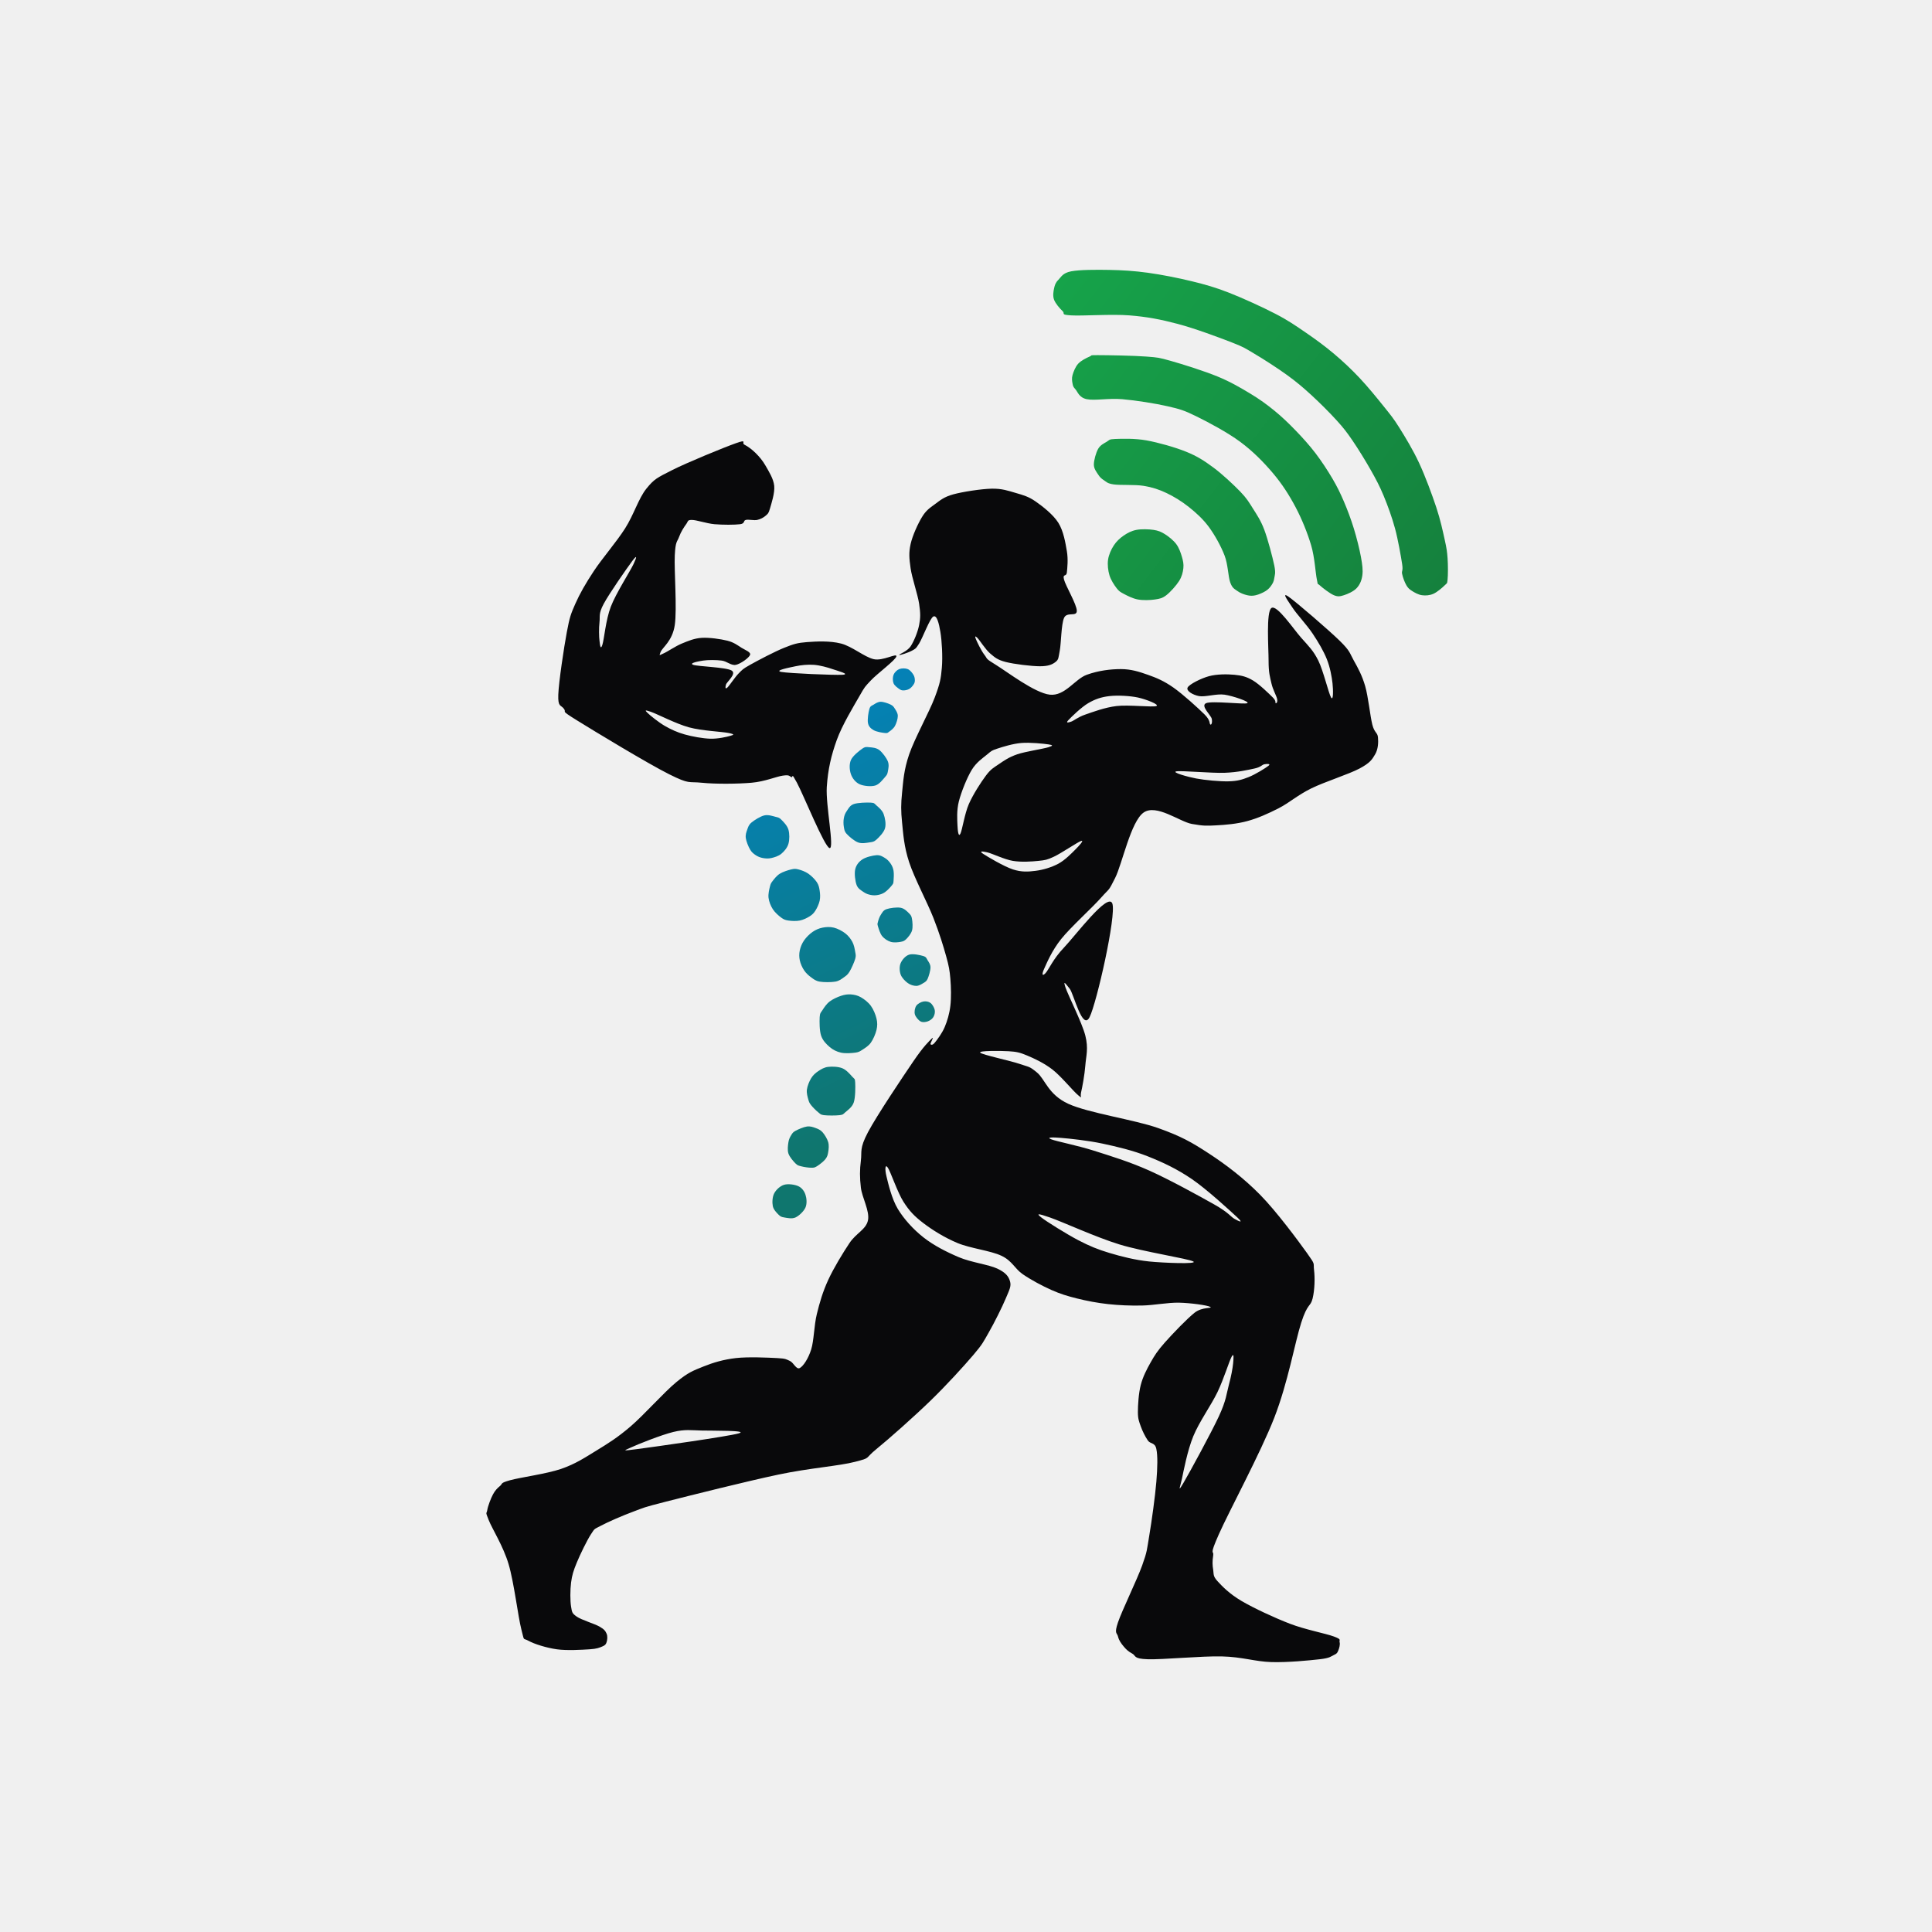
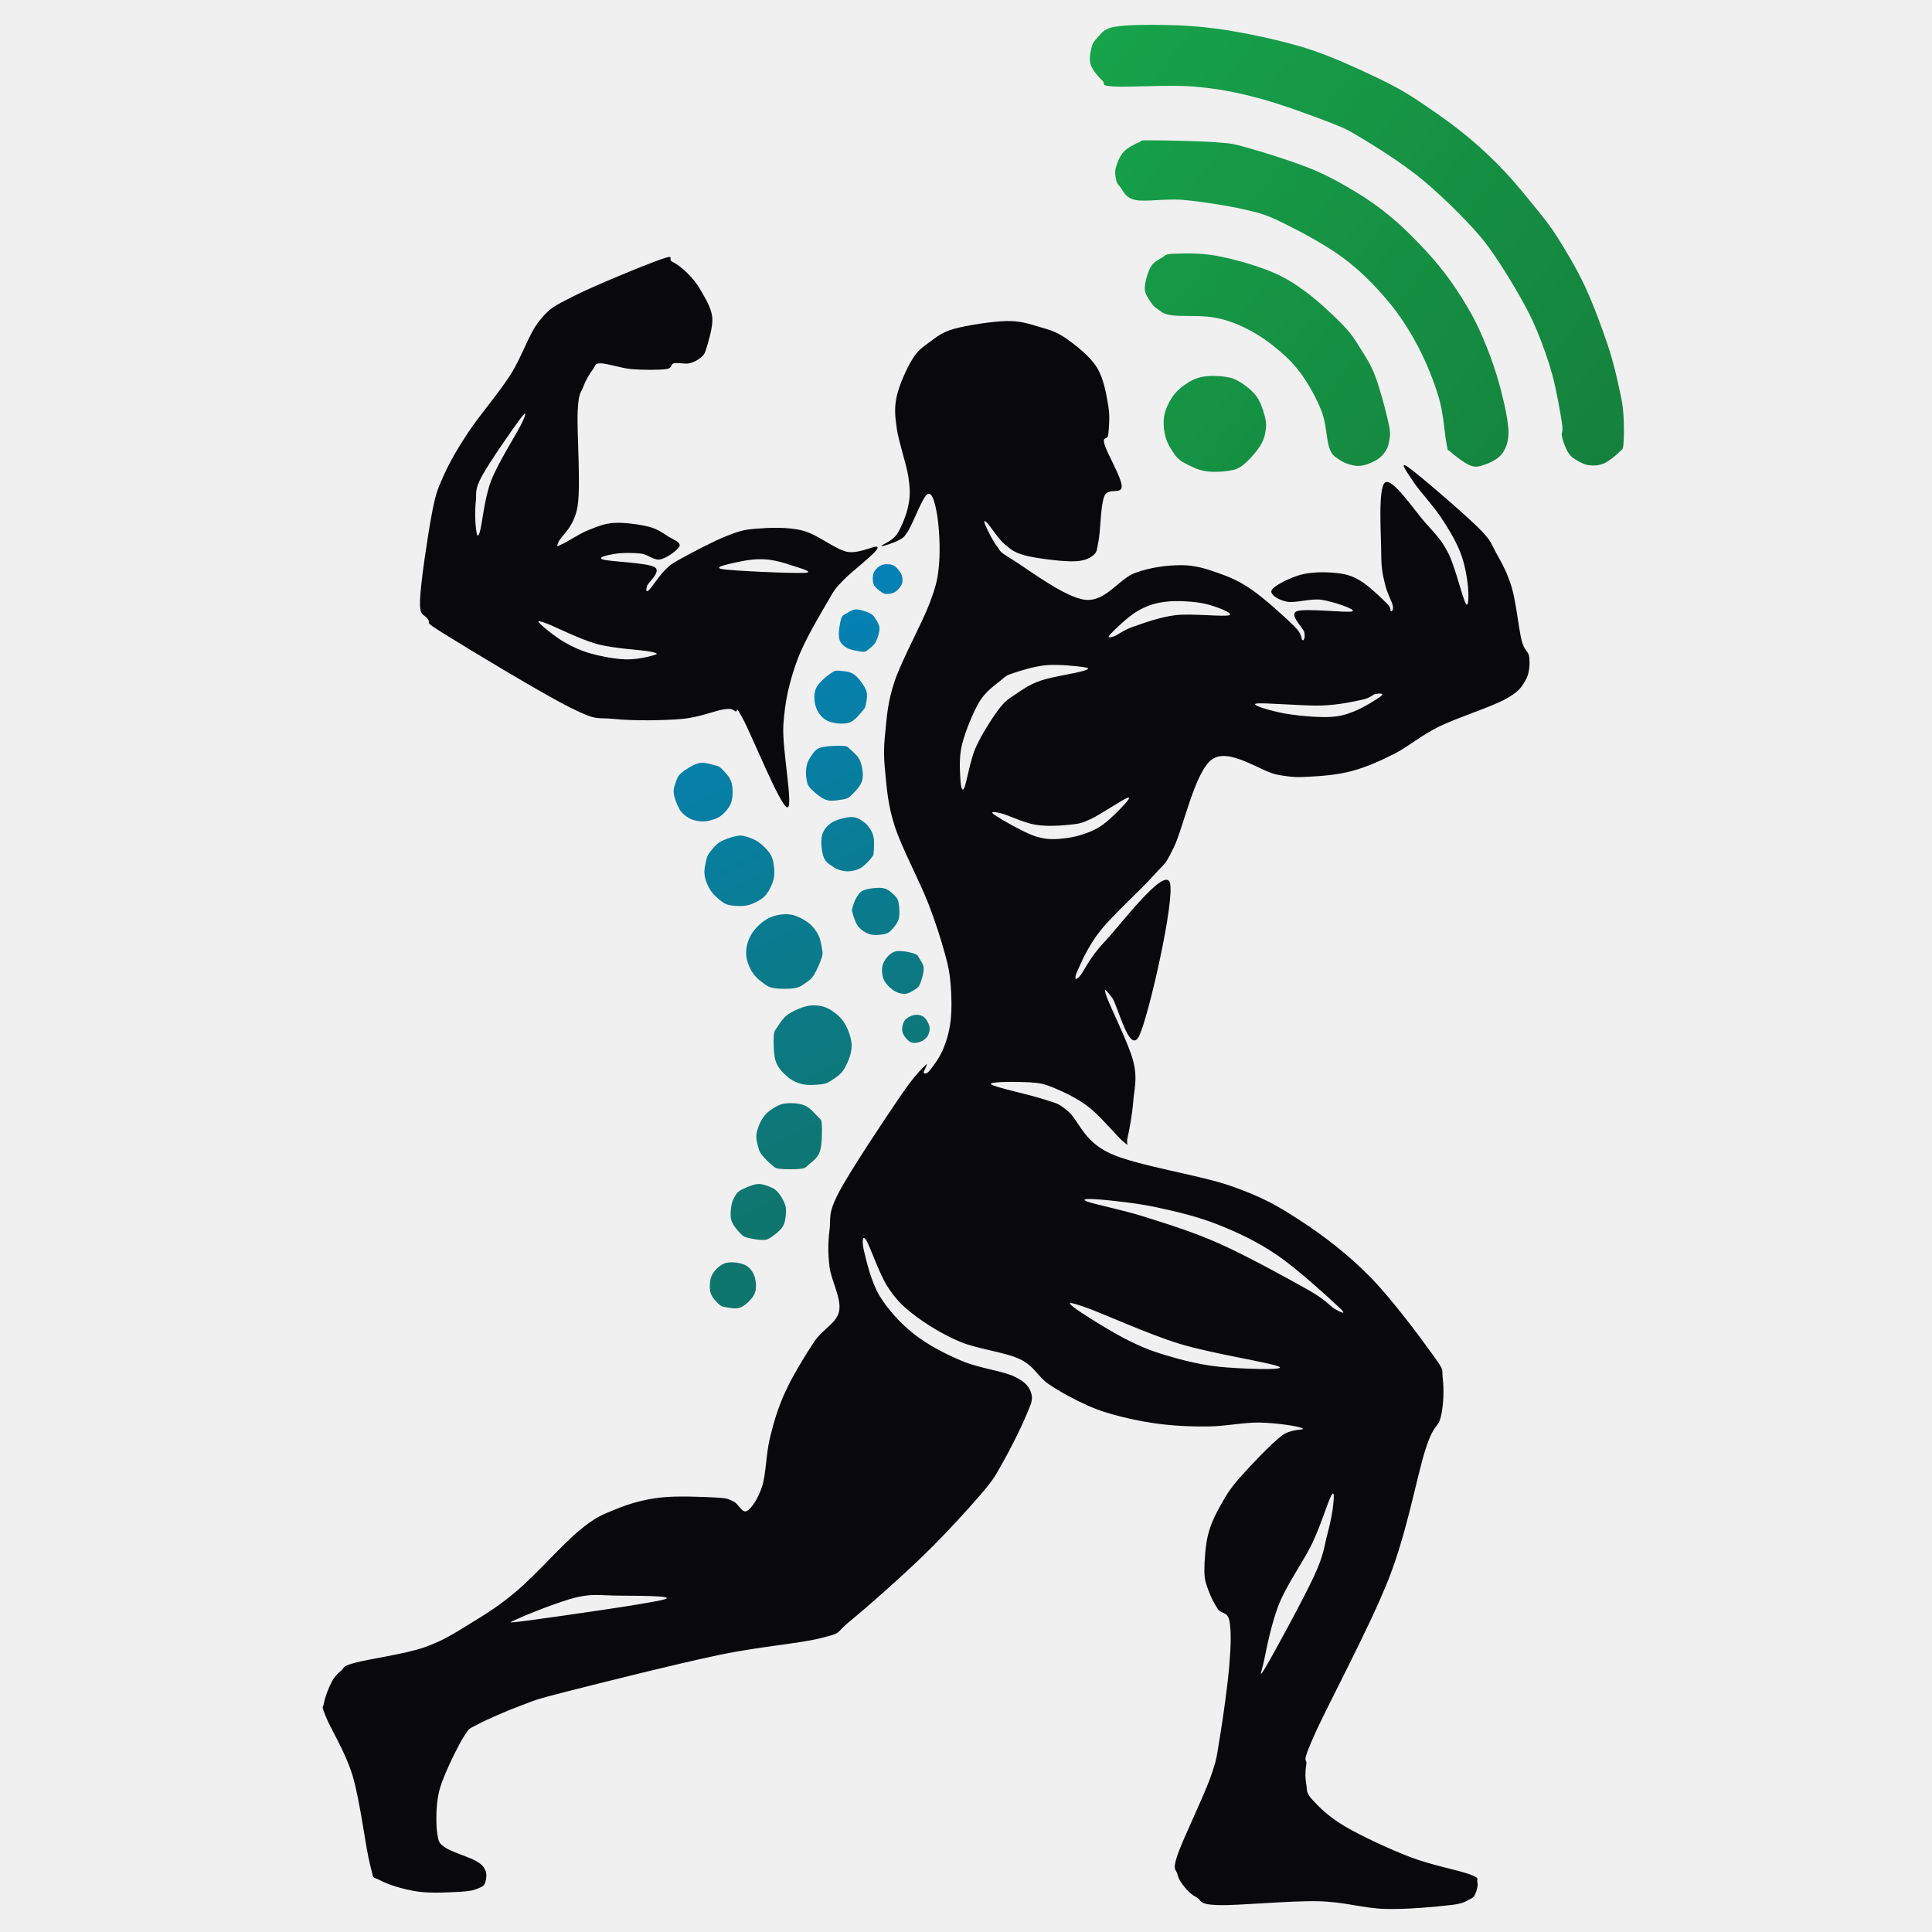
- <svg xmlns="http://www.w3.org/2000/svg" width="1000" height="1000" viewBox="-187 -177 1360 1360" role="img" aria-labelledby="title desc" focusable="false" preserveAspectRatio="xMidYMid meet">
+ <svg xmlns="http://www.w3.org/2000/svg" width="1000" height="1000" viewBox="130 0 720 1005" role="img" aria-labelledby="title desc" focusable="false" preserveAspectRatio="xMidYMid meet">
  <defs>
    <linearGradient id="pcVoltSignal" x1="555" x2="835" y1="25" y2="240" gradientUnits="userSpaceOnUse">
      <stop offset="0%" stop-color="#A3E635" />
      <stop offset="100%" stop-color="#10E760" />
    </linearGradient>
    <linearGradient id="pcCyanSpine" x1="300" x2="450" y1="300" y2="600" gradientUnits="userSpaceOnUse">
      <stop offset="0%" stop-color="#38BDF8" />
      <stop offset="100%" stop-color="#06B6D4" />
    </linearGradient>
    <linearGradient id="pcVoltSignalLight" x1="555" x2="835" y1="25" y2="240" gradientUnits="userSpaceOnUse">
      <stop offset="0%" stop-color="#16A34A" />
      <stop offset="100%" stop-color="#15803D" />
    </linearGradient>
    <linearGradient id="pcCyanSpineLight" x1="300" x2="450" y1="300" y2="600" gradientUnits="userSpaceOnUse">
      <stop offset="0%" stop-color="#0284C7" />
      <stop offset="100%" stop-color="#0F766E" />
    </linearGradient>
    <style>
      .pc-body { fill: #09090b; }
      .pc-spine { fill: url(#pcCyanSpineLight); }
      .pc-signal { fill: url(#pcVoltSignalLight); }
      @media (prefers-color-scheme: dark) {
        .pc-body { fill: #FFFFFF; }
        .pc-spine { fill: url(#pcCyanSpine); }
        .pc-signal { fill: url(#pcVoltSignal); }
      }
    </style>
  </defs>
  <g fill-rule="evenodd">
    <path class="pc-body" d="M 720 243 C 714.5 239.17 720.17 246.67 723 251 C 725.83 255.33 733 263 737 269 C 741 275 744.67 281.17 747 287 C 749.33 292.83 750.5 299.5 751 304 C 751.5 308.5 751.67 316.67 750 314 C 748.33 311.33 744.5 295 741 288 C 737.5 281 734.5 278.17 729 272 C 723.5 265.83 711.83 248.33 708 251 C 704.17 253.67 706 279.17 706 288 C 706 296.83 707 299.5 708 304 C 709 308.5 711.5 312.67 712 315 C 712.5 317.33 711.5 318.17 711 318 C 710.5 317.83 711.67 316.67 709 314 C 706.33 311.33 699.5 304.67 695 302 C 690.5 299.33 687.17 298.5 682 298 C 676.83 297.5 669.5 297.5 664 299 C 658.5 300.5 650.17 304.67 649 307 C 647.83 309.33 652.67 312.17 657 313 C 661.33 313.83 669.33 311.17 675 312 C 680.67 312.83 693.17 317 691 318 C 688.83 319 666.17 316.17 662 318 C 657.83 319.83 665.5 326.5 666 329 C 666.5 331.5 665.83 333.5 665 333 C 664.17 332.5 665.33 330.33 661 326 C 656.67 321.67 645.67 311.67 639 307 C 632.33 302.33 627.17 300.17 621 298 C 614.83 295.83 609.17 294 602 294 C 594.83 294 586.33 295 578 298 C 569.67 301 562.67 313.17 552 312 C 541.33 310.83 521.67 295.67 514 291 C 506.33 286.33 508.33 287 506 284 C 503.67 281 500.83 275 500 273 C 499.17 271 499.33 270.33 501 272 C 502.67 273.67 506.67 280.17 510 283 C 513.33 285.83 515.17 287.5 521 289 C 526.83 290.5 539.17 292 545 292 C 550.83 292 553.67 290.83 556 289 C 558.33 287.17 558 286.17 559 281 C 560 275.83 560 262.67 562 258 C 564 253.33 571 257.5 571 253 C 571 248.5 563.17 235.5 562 231 C 560.83 226.5 563.67 229.33 564 226 C 564.33 222.67 565 216.83 564 211 C 563 205.17 561.67 196.83 558 191 C 554.33 185.17 547 179.5 542 176 C 537 172.5 533.17 171.5 528 170 C 522.83 168.5 518.33 166.83 511 167 C 503.67 167.17 490.67 169.17 484 171 C 477.33 172.83 474.67 175.33 471 178 C 467.33 180.67 464.83 182.33 462 187 C 459.17 191.67 455.33 200 454 206 C 452.67 212 453 216 454 223 C 455 230 459 241.33 460 248 C 461 254.67 461 258 460 263 C 459 268 456.33 274.5 454 278 C 451.67 281.5 445.83 283.5 446 284 C 446.17 284.5 452.67 282.33 455 281 C 457.33 279.67 457.5 280 460 276 C 462.5 272 467.5 258.33 470 257 C 472.5 255.67 474 262 475 268 C 476 274 476.67 285.33 476 293 C 475.33 300.67 474.83 303.83 471 314 C 467.17 324.17 456.83 342.83 453 354 C 449.17 365.17 448.83 373 448 381 C 447.17 389 447.17 393.83 448 402 C 448.83 410.17 449.33 418.83 453 430 C 456.67 441.17 465.67 458 470 469 C 474.33 480 477 488.83 479 496 C 481 503.17 481.5 506.17 482 512 C 482.5 517.83 482.67 525.33 482 531 C 481.33 536.67 479.83 541.67 478 546 C 476.17 550.33 472.67 555 471 557 C 469.33 559 468.33 558.5 468 558 C 467.67 557.5 471 552 469 554 C 467 556 463.5 559 456 570 C 448.5 581 430.17 608.33 424 620 C 417.83 631.67 419.83 633.5 419 640 C 418.17 646.5 418.17 652 419 659 C 419.83 666 425.33 675.5 424 682 C 422.67 688.5 415.67 691 411 698 C 406.33 705 399.83 715.67 396 724 C 392.17 732.33 390 739.83 388 748 C 386 756.17 386 766.67 384 773 C 382 779.33 378.5 784.67 376 786 C 373.5 787.33 371.67 782.17 369 781 C 366.33 779.83 366.33 779.33 360 779 C 353.67 778.67 339.67 778 331 779 C 322.33 780 315 782.17 308 785 C 301 787.83 297.5 789 289 796 C 280.5 803 266.33 819 257 827 C 247.67 835 241.17 839 233 844 C 224.83 849 218.17 853.5 208 857 C 197.83 860.5 179.17 863 172 865 C 164.83 867 167 867.33 165 869 C 163 870.67 161.5 872.17 160 875 C 158.5 877.83 156.5 883 156 886 C 155.5 889 154.5 886.67 157 893 C 159.5 899.33 167.17 911.17 171 924 C 174.83 936.83 177.67 961 180 970 C 182.33 979 180.83 975.67 185 978 C 189.17 980.33 197.83 983 205 984 C 212.17 985 222.67 984.33 228 984 C 233.33 983.67 235 982.83 237 982 C 239 981.17 239.5 980.5 240 979 C 240.5 977.5 240.83 974.83 240 973 C 239.17 971.17 238.5 970 235 968 C 231.5 966 222.33 963.33 219 961 C 215.67 958.67 215.67 958 215 954 C 214.33 950 214.33 942.17 215 937 C 215.67 931.83 216.67 928.67 219 923 C 221.33 917.33 226.17 907.33 229 903 C 231.83 898.67 231 899.67 236 897 C 241 894.33 251.33 889.83 259 887 C 266.67 884.17 265 884.33 282 880 C 299 875.67 338.83 865.67 361 861 C 383.17 856.33 403.5 855 415 852 C 426.5 849 421.17 850.17 430 843 C 438.83 835.83 456.67 820 468 809 C 479.33 798 491.17 785 498 777 C 504.83 769 505.17 767.67 509 761 C 512.83 754.33 518.5 743 521 737 C 523.5 731 525 728.5 524 725 C 523 721.5 521 718.83 515 716 C 509 713.17 496.67 711.67 488 708 C 479.33 704.33 470.17 699.67 463 694 C 455.83 688.33 449.33 681.17 445 674 C 440.67 666.83 438.17 655.83 437 651 C 435.83 646.17 436 642 438 645 C 440 648 444.83 662.5 449 669 C 453.17 675.5 456.67 679.17 463 684 C 469.33 688.83 477.83 694.17 487 698 C 496.17 701.83 510.33 703.33 518 707 C 525.67 710.67 527.17 716 533 720 C 538.83 724 546.67 728.17 553 731 C 559.33 733.83 564.33 735.33 571 737 C 577.67 738.67 585.33 740.17 593 741 C 600.67 741.83 608.67 742.17 617 742 C 625.33 741.83 635 739.83 643 740 C 651 740.17 663.17 741.83 665 743 C 666.83 744.17 659.33 742.83 654 747 C 648.67 751.17 638.17 762.17 633 768 C 627.83 773.83 625.83 777 623 782 C 620.17 787 617.5 792.17 616 798 C 614.5 803.83 614 812.17 614 817 C 614 821.83 614.83 823.67 616 827 C 617.17 830.33 619.17 834.33 621 837 C 622.83 839.67 626 838.17 627 843 C 628 847.83 627.83 855.83 627 866 C 626.17 876.17 623.67 894.17 622 904 C 620.33 913.83 620.67 914.83 617 925 C 613.33 935.17 602.83 956.67 600 965 C 597.17 973.33 599.33 972.17 600 975 C 600.67 977.83 602.33 980 604 982 C 605.67 984 607.17 985.5 610 987 C 612.83 988.5 610.5 990.67 621 991 C 631.5 991.33 658.5 988.67 673 989 C 687.5 989.33 696.5 992.67 708 993 C 719.5 993.33 734.67 991.83 742 991 C 749.33 990.17 749.83 989 752 988 C 754.17 987 754.33 986.5 755 985 C 755.67 983.5 756.5 980.67 756 979 C 755.5 977.33 757.83 977.17 752 975 C 746.17 972.83 731.83 970.17 721 966 C 710.17 961.83 695.5 955 687 950 C 678.5 945 673.33 939.67 670 936 C 666.67 932.33 667.5 931 667 928 C 666.5 925 666.33 922.17 667 918 C 667.67 913.83 663.83 919.17 671 903 C 678.17 886.83 700.33 845.83 710 821 C 719.67 796.17 724.5 768 729 754 C 733.5 740 735.5 743.17 737 737 C 738.5 730.83 738.67 722.33 738 717 C 737.33 711.67 739.33 713.83 733 705 C 726.67 696.17 711.5 675.67 700 664 C 688.5 652.33 676 642.83 664 635 C 652 627.17 644.5 622.83 628 617 C 611.5 611.17 579.17 606.5 565 600 C 550.83 593.5 548.67 582.67 543 578 C 537.33 573.33 537.67 574.33 531 572 C 524.33 569.67 504.33 565.5 503 564 C 501.67 562.5 517.5 562.67 523 563 C 528.5 563.33 530.83 563.83 536 566 C 541.17 568.17 548 571.33 554 576 C 560 580.67 568.67 591.33 572 594 C 575.33 596.67 573.17 595.5 574 592 C 574.83 588.5 576.5 579.67 577 573 C 577.5 566.33 579.33 561.17 577 552 C 574.67 542.83 564.83 523.5 563 518 C 561.17 512.5 563.17 515.5 566 519 C 568.83 522.5 575 549 580 539 C 585 529 599 467.17 596 459 C 593 450.83 569.83 481.83 562 490 C 554.17 498.17 551.33 505.5 549 508 C 546.67 510.5 546.17 509 548 505 C 549.83 501 553.33 492.33 560 484 C 566.67 475.67 581.67 462.17 588 455 C 594.33 447.83 593 451 598 441 C 603 431 609 401.33 618 395 C 627 388.67 643.5 401.5 652 403 C 660.5 404.5 662.5 404.33 669 404 C 675.5 403.67 683.67 403 691 401 C 698.33 399 705.5 395.83 713 392 C 720.5 388.17 726.5 382.67 736 378 C 745.5 373.33 762.5 368 770 364 C 777.5 360 778.83 357.67 781 354 C 783.17 350.33 783.33 345.5 783 342 C 782.67 338.5 780.5 339 779 333 C 777.5 327 776.17 313.5 774 306 C 771.83 298.5 769 293.33 766 288 C 763 282.67 763.67 281.5 756 274 C 748.33 266.5 725.5 246.83 720 243 Z M 331 135 C 322.5 138 296.5 148.67 286 154 C 275.5 159.33 273.5 160.17 268 167 C 262.5 173.83 259.17 185.33 253 195 C 246.83 204.67 236.83 216.17 231 225 C 225.17 233.83 221.17 240.83 218 248 C 214.83 255.17 214 257.33 212 268 C 210 278.67 206.33 303 206 312 C 205.67 321 207.83 319 210 322 C 212.17 325 206.67 322.33 219 330 C 231.33 337.67 269.33 360.67 284 368 C 298.67 375.33 297.33 373 307 374 C 316.67 375 332.5 374.83 342 374 C 351.5 373.17 359.33 369.67 364 369 C 368.67 368.33 368.33 369.17 370 370 C 371.67 370.83 369.5 365.67 374 374 C 378.5 382.33 393.5 419.5 397 420 C 400.5 420.5 394.17 389.67 395 377 C 395.83 364.33 398.17 354.67 402 344 C 405.83 333.33 414 320 418 313 C 422 306 421.67 306.67 426 302 C 430.33 297.33 443.67 287.5 444 285 C 444.33 282.5 434.5 288.5 428 287 C 421.5 285.5 412.83 278 405 276 C 397.17 274 387.67 274.5 381 275 C 374.33 275.5 371.67 276.33 365 279 C 358.33 281.67 346.33 288 341 291 C 335.67 294 335.67 294.33 333 297 C 330.33 299.67 326.5 305.67 325 307 C 323.5 308.33 323.5 307 324 305 C 324.5 303 331.83 297.33 328 295 C 324.17 292.67 304.33 292.17 301 291 C 297.67 289.83 304.67 288.5 308 288 C 311.33 287.5 317.17 287.5 321 288 C 324.83 288.5 327.67 291.67 331 291 C 334.33 290.33 340.33 286 341 284 C 341.67 282 337.67 280.67 335 279 C 332.33 277.33 329.67 275.17 325 274 C 320.33 272.83 312.33 271.67 307 272 C 301.67 272.33 297.5 274.17 293 276 C 288.5 277.83 282.5 282 280 283 C 277.5 284 276.67 285.33 278 282 C 279.33 278.67 286.33 274.33 288 263 C 289.67 251.67 287.5 224.33 288 214 C 288.5 203.67 289.67 204.67 291 201 C 292.33 197.33 294.5 194 296 192 C 297.5 190 296.67 189 300 189 C 303.33 189 310.33 191.5 316 192 C 321.67 192.5 330.33 192.5 334 192 C 337.67 191.5 336 189.5 338 189 C 340 188.5 343.67 189.5 346 189 C 348.33 188.5 350.5 187.33 352 186 C 353.5 184.67 354 184.5 355 181 C 356 177.5 358.5 170 358 165 C 357.5 160 354.17 154.83 352 151 C 349.83 147.17 347.5 144.5 345 142 C 342.5 139.5 339.33 137.17 337 136 C 334.67 134.83 339.5 132 331 135 Z M 553 625 C 549.17 623.5 554 623.5 560 624 C 566 624.5 578.83 625.83 589 628 C 599.17 630.17 610.5 632.83 621 637 C 631.5 641.17 641.5 645.83 652 653 C 662.5 660.17 679 675.33 684 680 C 689 684.67 684.67 682.5 682 681 C 679.33 679.5 678 676.67 668 671 C 658 665.33 636.17 653.33 622 647 C 607.83 640.67 594.5 636.67 583 633 C 571.5 629.33 556.83 626.5 553 625 Z M 551 347 C 554.17 347.5 554.67 347.83 551 349 C 547.33 350.17 534.83 352 529 354 C 523.17 356 519.67 358.5 516 361 C 512.33 363.5 510.5 364.33 507 369 C 503.5 373.67 498 382.17 495 389 C 492 395.83 490.33 407.5 489 410 C 487.67 412.5 487.17 407.83 487 404 C 486.83 400.17 486.33 393.5 488 387 C 489.67 380.5 493.67 370.5 497 365 C 500.33 359.5 505 356.5 508 354 C 511 351.5 511 351.33 515 350 C 519 348.67 526 346.5 532 346 C 538 345.5 547.83 346.5 551 347 Z M 546 680 C 542.67 677.33 542.83 676.83 552 680 C 561.17 683.17 584.17 693.83 601 699 C 617.83 704.17 649.5 709 653 711 C 656.5 713 631.83 712 622 711 C 612.17 710 602.33 707.5 594 705 C 585.67 702.5 580 700.17 572 696 C 564 691.83 549.33 682.67 546 680 Z M 680 778 C 681.83 774.67 681.33 779.67 681 783 C 680.67 786.33 679.67 791.83 678 798 C 676.33 804.17 676.33 808.5 671 820 C 665.67 831.5 650.33 859.67 646 867 C 641.67 874.33 643.83 869.5 645 864 C 646.17 858.5 648.83 844.17 653 834 C 657.17 823.83 665.5 812.33 670 803 C 674.5 793.67 678.17 781.33 680 778 Z M 257 842 C 261.17 840 278.67 833 287 831 C 295.33 829 299.33 829.83 307 830 C 314.67 830.17 340.5 829.83 333 832 C 325.5 834.17 274.67 841.33 262 843 C 249.33 844.67 252.83 844 257 842 Z M 574 415 C 576.5 414.17 572.67 418.33 570 421 C 567.33 423.67 562.67 428.5 558 431 C 553.33 433.5 547.33 435.33 542 436 C 536.67 436.67 532.17 437 526 435 C 519.83 433 508 426 505 424 C 502 422 504.5 422.17 508 423 C 511.5 423.83 520 428 526 429 C 532 430 539.17 429.5 544 429 C 548.83 428.5 550 428.33 555 426 C 560 423.67 571.5 415.83 574 415 Z M 565 330 C 567 327.83 574.17 320.83 579 318 C 583.83 315.17 588.17 313.67 594 313 C 599.83 312.33 608.5 312.83 614 314 C 619.5 315.17 629.5 319 627 320 C 624.5 321 607.33 319 599 320 C 590.67 321 582.33 324.17 577 326 C 571.67 327.83 569 330.33 567 331 C 565 331.67 563 332.17 565 330 Z M 706 362 C 704.17 363.5 696.67 368.17 692 370 C 687.33 371.83 684.17 372.83 678 373 C 671.83 373.17 661.17 372.17 655 371 C 648.83 369.83 637.67 366.67 641 366 C 644.33 365.33 665.83 367.33 675 367 C 684.17 366.67 691.33 365 696 364 C 700.67 363 701.33 361.33 703 361 C 704.67 360.67 707.83 360.5 706 362 Z M 269 325 C 267.33 323.33 266.17 322.33 271 324 C 275.83 325.67 288.83 332.5 298 335 C 307.17 337.5 321.17 338 326 339 C 330.83 340 329.17 340.33 327 341 C 324.83 341.67 318.33 343.17 313 343 C 307.67 342.83 300.33 341.5 295 340 C 289.67 338.5 285.33 336.5 281 334 C 276.67 331.5 270.67 326.67 269 325 Z M 258 218 C 261.5 213.33 261.5 214.67 259 220 C 256.5 225.33 246.67 240.5 243 250 C 239.33 259.5 238.33 273 237 277 C 235.67 281 235.33 276.67 235 274 C 234.67 271.33 234.5 265.33 235 261 C 235.5 256.67 234.17 255.17 238 248 C 241.83 240.83 254.5 222.67 258 218 Z M 363 296 C 357.5 295 369.17 292.83 373 292 C 376.83 291.17 381.67 290.67 386 291 C 390.33 291.33 395.67 292.83 399 294 C 402.33 295.17 412 297.67 406 298 C 400 298.33 368.5 297 363 296 Z" />
    <path class="pc-spine" d="M 412 523 C 409.67 522.83 407.5 523.17 405 524 C 402.5 524.83 399.17 526.33 397 528 C 394.83 529.67 393.17 532.17 392 534 C 390.83 535.83 390.17 536 390 539 C 389.83 542 389.83 548.5 391 552 C 392.17 555.5 394.67 558 397 560 C 399.33 562 402 563.33 405 564 C 408 564.67 412.5 564.33 415 564 C 417.5 563.67 418.17 563.17 420 562 C 421.83 560.83 424.33 559.33 426 557 C 427.67 554.67 429.33 550.83 430 548 C 430.67 545.17 430.67 542.83 430 540 C 429.33 537.17 427.83 533.5 426 531 C 424.17 528.5 421.33 526.33 419 525 C 416.67 523.67 414.33 523.17 412 523 Z M 392 476 C 389.5 476.5 387.17 477.5 385 479 C 382.83 480.5 380.5 482.83 379 485 C 377.5 487.17 376.5 489.67 376 492 C 375.5 494.33 375.5 496.67 376 499 C 376.5 501.33 377.67 504 379 506 C 380.33 508 382.17 509.67 384 511 C 385.83 512.33 387.17 513.5 390 514 C 392.83 514.5 398.17 514.5 401 514 C 403.83 513.5 405.33 512.17 407 511 C 408.67 509.83 409.67 509.17 411 507 C 412.33 504.83 414.33 500.33 415 498 C 415.67 495.67 415.33 495 415 493 C 414.67 491 414.17 488.17 413 486 C 411.83 483.83 410.17 481.67 408 480 C 405.83 478.33 402.67 476.67 400 476 C 397.33 475.33 394.5 475.5 392 476 Z M 370 435 C 367.83 435.5 364.17 436.67 362 438 C 359.83 439.33 358.17 441.5 357 443 C 355.83 444.5 355.5 445 355 447 C 354.5 449 353.67 452.33 354 455 C 354.33 457.67 355.5 460.67 357 463 C 358.5 465.33 361.17 467.67 363 469 C 364.83 470.33 365.83 470.67 368 471 C 370.17 471.33 373.5 471.5 376 471 C 378.5 470.5 381.17 469.17 383 468 C 384.83 466.83 385.83 465.83 387 464 C 388.17 462.17 389.5 459.33 390 457 C 390.5 454.67 390.33 452.17 390 450 C 389.67 447.83 389.33 446 388 444 C 386.67 442 384.17 439.5 382 438 C 379.83 436.5 377 435.5 375 435 C 373 434.5 372.17 434.5 370 435 Z M 396 574 C 393.17 574.33 391 575.67 389 577 C 387 578.33 385.33 579.83 384 582 C 382.67 584.17 381.33 587.5 381 590 C 380.67 592.5 381.5 595.17 382 597 C 382.5 598.83 382.83 599.5 384 601 C 385.17 602.5 387.5 604.83 389 606 C 390.5 607.17 390.5 607.67 393 608 C 395.5 608.33 401.5 608.33 404 608 C 406.5 607.67 406.33 607.5 408 606 C 409.67 604.5 412.83 602.5 414 599 C 415.17 595.5 415.17 588 415 585 C 414.83 582 414.5 582.67 413 581 C 411.5 579.33 408.83 576.17 406 575 C 403.17 573.83 398.83 573.67 396 574 Z M 351 397 C 348.17 397.67 344 400.33 342 402 C 340 403.67 339.67 405.17 339 407 C 338.33 408.83 337.67 410.67 338 413 C 338.33 415.33 339.83 419 341 421 C 342.17 423 343.5 424 345 425 C 346.5 426 348.17 426.67 350 427 C 351.83 427.33 353.83 427.5 356 427 C 358.17 426.5 361 425.67 363 424 C 365 422.33 367.17 419.83 368 417 C 368.83 414.17 368.83 409.83 368 407 C 367.17 404.17 364.5 401.5 363 400 C 361.5 398.5 361 398.5 359 398 C 357 397.5 353.83 396.33 351 397 Z M 414 389 C 411.17 390 410.17 392.33 409 394 C 407.83 395.67 407.33 397.17 407 399 C 406.67 400.83 406.67 403.17 407 405 C 407.33 406.83 407.33 408.17 409 410 C 410.67 411.83 414.33 415 417 416 C 419.67 417 422.83 416.33 425 416 C 427.17 415.67 428.17 415.67 430 414 C 431.83 412.33 435.17 409 436 406 C 436.83 403 436 398.67 435 396 C 434 393.33 431.5 391.33 430 390 C 428.5 388.67 428.67 388.17 426 388 C 423.33 387.83 416.83 388 414 389 Z M 381 616 C 378.67 616.33 374.83 618 373 619 C 371.17 620 370.83 620.67 370 622 C 369.17 623.33 368.33 624.83 368 627 C 367.67 629.17 367.17 632.5 368 635 C 368.83 637.5 371.5 640.5 373 642 C 374.5 643.5 375.17 643.5 377 644 C 378.83 644.5 382.17 645 384 645 C 385.83 645 386.33 645 388 644 C 389.67 643 392.67 640.67 394 639 C 395.33 637.33 395.67 636 396 634 C 396.33 632 396.67 629.33 396 627 C 395.33 624.67 393.5 621.67 392 620 C 390.5 618.33 388.83 617.67 387 617 C 385.17 616.33 383.33 615.67 381 616 Z M 430 425 C 427.33 425.17 422.5 426.33 420 428 C 417.5 429.67 415.67 432 415 435 C 414.33 438 415 443.33 416 446 C 417 448.67 419.33 449.83 421 451 C 422.67 452.17 424.33 452.67 426 453 C 427.67 453.33 429.33 453.33 431 453 C 432.67 452.67 434.33 452.17 436 451 C 437.67 449.83 440 447.33 441 446 C 442 444.67 441.83 444.67 442 443 C 442.17 441.33 442.33 438 442 436 C 441.67 434 441 432.5 440 431 C 439 429.5 437.67 428 436 427 C 434.33 426 432.67 424.83 430 425 Z M 420 350 C 417.83 351.5 413.33 355 412 358 C 410.67 361 411 365.17 412 368 C 413 370.83 415.17 373.67 418 375 C 420.83 376.33 426 376.83 429 376 C 432 375.17 434.5 371.67 436 370 C 437.5 368.33 437.67 367.83 438 366 C 438.33 364.17 439 361.5 438 359 C 437 356.5 434.17 352.67 432 351 C 429.83 349.33 427 349.17 425 349 C 423 348.83 422.17 348.5 420 350 Z M 437 463 C 434.67 463.83 434 465.5 433 467 C 432 468.5 431.33 470.67 431 472 C 430.67 473.33 430.5 473.33 431 475 C 431.5 476.67 432.5 480.17 434 482 C 435.5 483.83 437.83 485.33 440 486 C 442.17 486.67 445.17 486.33 447 486 C 448.83 485.67 449.67 485.33 451 484 C 452.33 482.67 454.33 480.33 455 478 C 455.67 475.67 455.33 472 455 470 C 454.67 468 454.33 467.33 453 466 C 451.67 464.67 449.67 462.5 447 462 C 444.33 461.5 439.33 462.17 437 463 Z M 365 657 C 362.17 657.83 359.33 660.5 358 663 C 356.67 665.5 356.5 669.5 357 672 C 357.5 674.5 359.67 676.67 361 678 C 362.33 679.33 363 679.67 365 680 C 367 680.33 370.5 681.17 373 680 C 375.5 678.83 378.83 675.67 380 673 C 381.17 670.33 380.83 666.5 380 664 C 379.17 661.5 377.5 659.17 375 658 C 372.5 656.83 367.83 656.17 365 657 Z M 453 495 C 450.33 495.83 448 498.67 447 501 C 446 503.33 446.17 506.67 447 509 C 447.83 511.33 450.17 513.67 452 515 C 453.83 516.33 456.17 517 458 517 C 459.83 517 461.67 515.83 463 515 C 464.33 514.17 465.17 513.83 466 512 C 466.83 510.17 468 506.17 468 504 C 468 501.83 466.83 500.33 466 499 C 465.17 497.67 465.17 496.67 463 496 C 460.83 495.33 455.67 494.17 453 495 Z M 433 317 C 431 317 429.33 318.17 428 319 C 426.67 319.83 425.67 319.83 425 322 C 424.33 324.17 423.5 329.5 424 332 C 424.5 334.5 426 335.83 428 337 C 430 338.17 434.17 338.83 436 339 C 437.83 339.17 437.83 338.83 439 338 C 440.17 337.17 442 335.83 443 334 C 444 332.17 445 329 445 327 C 445 325 443.83 323.33 443 322 C 442.17 320.67 441.67 319.83 440 319 C 438.33 318.17 435 317 433 317 Z M 446 294 C 444.33 294.67 442.67 296.33 442 298 C 441.33 299.67 441.33 302.33 442 304 C 442.67 305.67 444.83 307.17 446 308 C 447.17 308.83 447.83 309 449 309 C 450.17 309 451.83 308.67 453 308 C 454.17 307.33 455.33 306 456 305 C 456.67 304 457 303.17 457 302 C 457 300.83 456.83 299.33 456 298 C 455.17 296.67 453.67 294.67 452 294 C 450.33 293.33 447.67 293.33 446 294 Z M 463 528 C 461.33 528.33 459 529.5 458 531 C 457 532.5 456.5 535.17 457 537 C 457.5 538.83 459.5 541.17 461 542 C 462.5 542.83 464.5 542.5 466 542 C 467.5 541.5 469.17 540.33 470 539 C 470.83 537.67 471.33 535.67 471 534 C 470.67 532.33 469.33 530 468 529 C 466.67 528 464.67 527.67 463 528 Z" />
    <path class="pc-signal" d="M 558 20 C 556 22 555.5 23.67 555 26 C 554.5 28.33 554 31.33 555 34 C 556 36.67 559 40.17 561 42 C 563 43.83 559.17 44.5 567 45 C 574.83 45.5 595.5 44 608 45 C 620.5 46 630 47.83 642 51 C 654 54.17 671 60.5 680 64 C 689 67.5 689.5 68.17 696 72 C 702.5 75.83 712.33 82.17 719 87 C 725.67 91.83 730.17 95.67 736 101 C 741.83 106.33 749.17 113.67 754 119 C 758.83 124.33 761 127.17 765 133 C 769 138.83 774.33 147.5 778 154 C 781.67 160.5 784.17 165.17 787 172 C 789.83 178.83 792.83 187 795 195 C 797.17 203 799.17 214.67 800 220 C 800.83 225.33 799.5 224.5 800 227 C 800.5 229.5 801.83 233 803 235 C 804.17 237 805.17 237.83 807 239 C 808.83 240.17 811.5 241.67 814 242 C 816.5 242.33 819.33 242.17 822 241 C 824.67 239.83 828.33 236.67 830 235 C 831.67 233.33 831.67 234.17 832 231 C 832.33 227.83 832.33 220.67 832 216 C 831.67 211.33 831.33 209 830 203 C 828.67 197 827 189 824 180 C 821 171 816.33 158.33 812 149 C 807.67 139.67 802.17 130.67 798 124 C 793.83 117.33 791.67 114.83 787 109 C 782.33 103.17 775.83 95.17 770 89 C 764.17 82.83 758.33 77.33 752 72 C 745.67 66.67 738.83 61.67 732 57 C 725.17 52.33 720 48.67 711 44 C 702 39.33 687.83 32.83 678 29 C 668.17 25.17 661.5 23.33 652 21 C 642.5 18.67 630.67 16.33 621 15 C 611.33 13.67 603 13.17 594 13 C 585 12.83 573 12.83 567 14 C 561 15.17 560 18 558 20 Z M 572 79 C 570 81.17 568.67 84.67 568 87 C 567.33 89.33 567.67 91.33 568 93 C 568.33 94.67 568.33 95.17 570 97 C 571.67 98.83 572.5 102.83 578 104 C 583.5 105.17 593.5 103.17 603 104 C 612.5 104.83 626.33 107 635 109 C 643.67 111 646.5 111.83 655 116 C 663.5 120.17 677 127.33 686 134 C 695 140.67 702.5 148.33 709 156 C 715.5 163.67 720.5 171.5 725 180 C 729.5 188.5 733.5 198.5 736 207 C 738.5 215.5 739 226.33 740 231 C 741 235.67 740 233.17 742 235 C 744 236.83 749.17 240.83 752 242 C 754.83 243.17 756.33 242.83 759 242 C 761.67 241.17 765.83 239.33 768 237 C 770.17 234.67 771.5 231.67 772 228 C 772.5 224.33 772 220.5 771 215 C 770 209.5 768 201.5 766 195 C 764 188.5 761.5 181.83 759 176 C 756.5 170.17 754.33 165.67 751 160 C 747.67 154.33 743.33 147.67 739 142 C 734.67 136.33 729.83 131 725 126 C 720.17 121 715.33 116.33 710 112 C 704.67 107.67 699.67 104 693 100 C 686.33 96 679.33 91.83 670 88 C 660.67 84.17 645.33 79.33 637 77 C 628.67 74.67 628.5 74.67 620 74 C 611.5 73.33 592.67 73 586 73 C 579.33 73 582.33 73 580 74 C 577.67 75 574 76.83 572 79 Z M 586 139 C 584.5 141.67 583 147 583 150 C 583 153 584.83 155.17 586 157 C 587.17 158.83 588.17 159.83 590 161 C 591.83 162.17 592.33 163.33 597 164 C 601.67 164.67 611.83 164 618 165 C 624.17 166 628.67 167.5 634 170 C 639.33 172.5 645 176 650 180 C 655 184 659.83 188.33 664 194 C 668.17 199.67 672.5 207.5 675 214 C 677.5 220.5 677.5 228.83 679 233 C 680.5 237.17 682 237.5 684 239 C 686 240.5 688.83 241.5 691 242 C 693.17 242.5 694.83 242.5 697 242 C 699.17 241.5 702.17 240.17 704 239 C 705.83 237.83 707 236.5 708 235 C 709 233.5 709.67 232.33 710 230 C 710.33 227.67 711.17 226.67 710 221 C 708.83 215.33 705.5 202.67 703 196 C 700.5 189.33 697.83 185.5 695 181 C 692.17 176.5 690.67 173.83 686 169 C 681.33 164.17 673.33 156.67 667 152 C 660.67 147.33 655.83 144.17 648 141 C 640.17 137.83 628.33 134.5 620 133 C 611.67 131.5 602.67 131.83 598 132 C 593.33 132.17 594 132.83 592 134 C 590 135.17 587.5 136.33 586 139 Z M 613 196 C 609.5 196.67 606.67 198.17 604 200 C 601.33 201.83 598.83 204.17 597 207 C 595.17 209.83 593.5 213.5 593 217 C 592.5 220.5 593 224.67 594 228 C 595 231.33 597.33 234.83 599 237 C 600.67 239.17 601.5 239.67 604 241 C 606.5 242.33 610.33 244.33 614 245 C 617.67 245.67 622.67 245.5 626 245 C 629.33 244.5 631.17 244.17 634 242 C 636.83 239.83 641 235.17 643 232 C 645 228.83 645.67 225.83 646 223 C 646.33 220.17 645.83 217.83 645 215 C 644.17 212.17 643 208.67 641 206 C 639 203.33 635.67 200.67 633 199 C 630.33 197.33 628.33 196.5 625 196 C 621.67 195.5 616.5 195.33 613 196 Z" />
  </g>
</svg>
